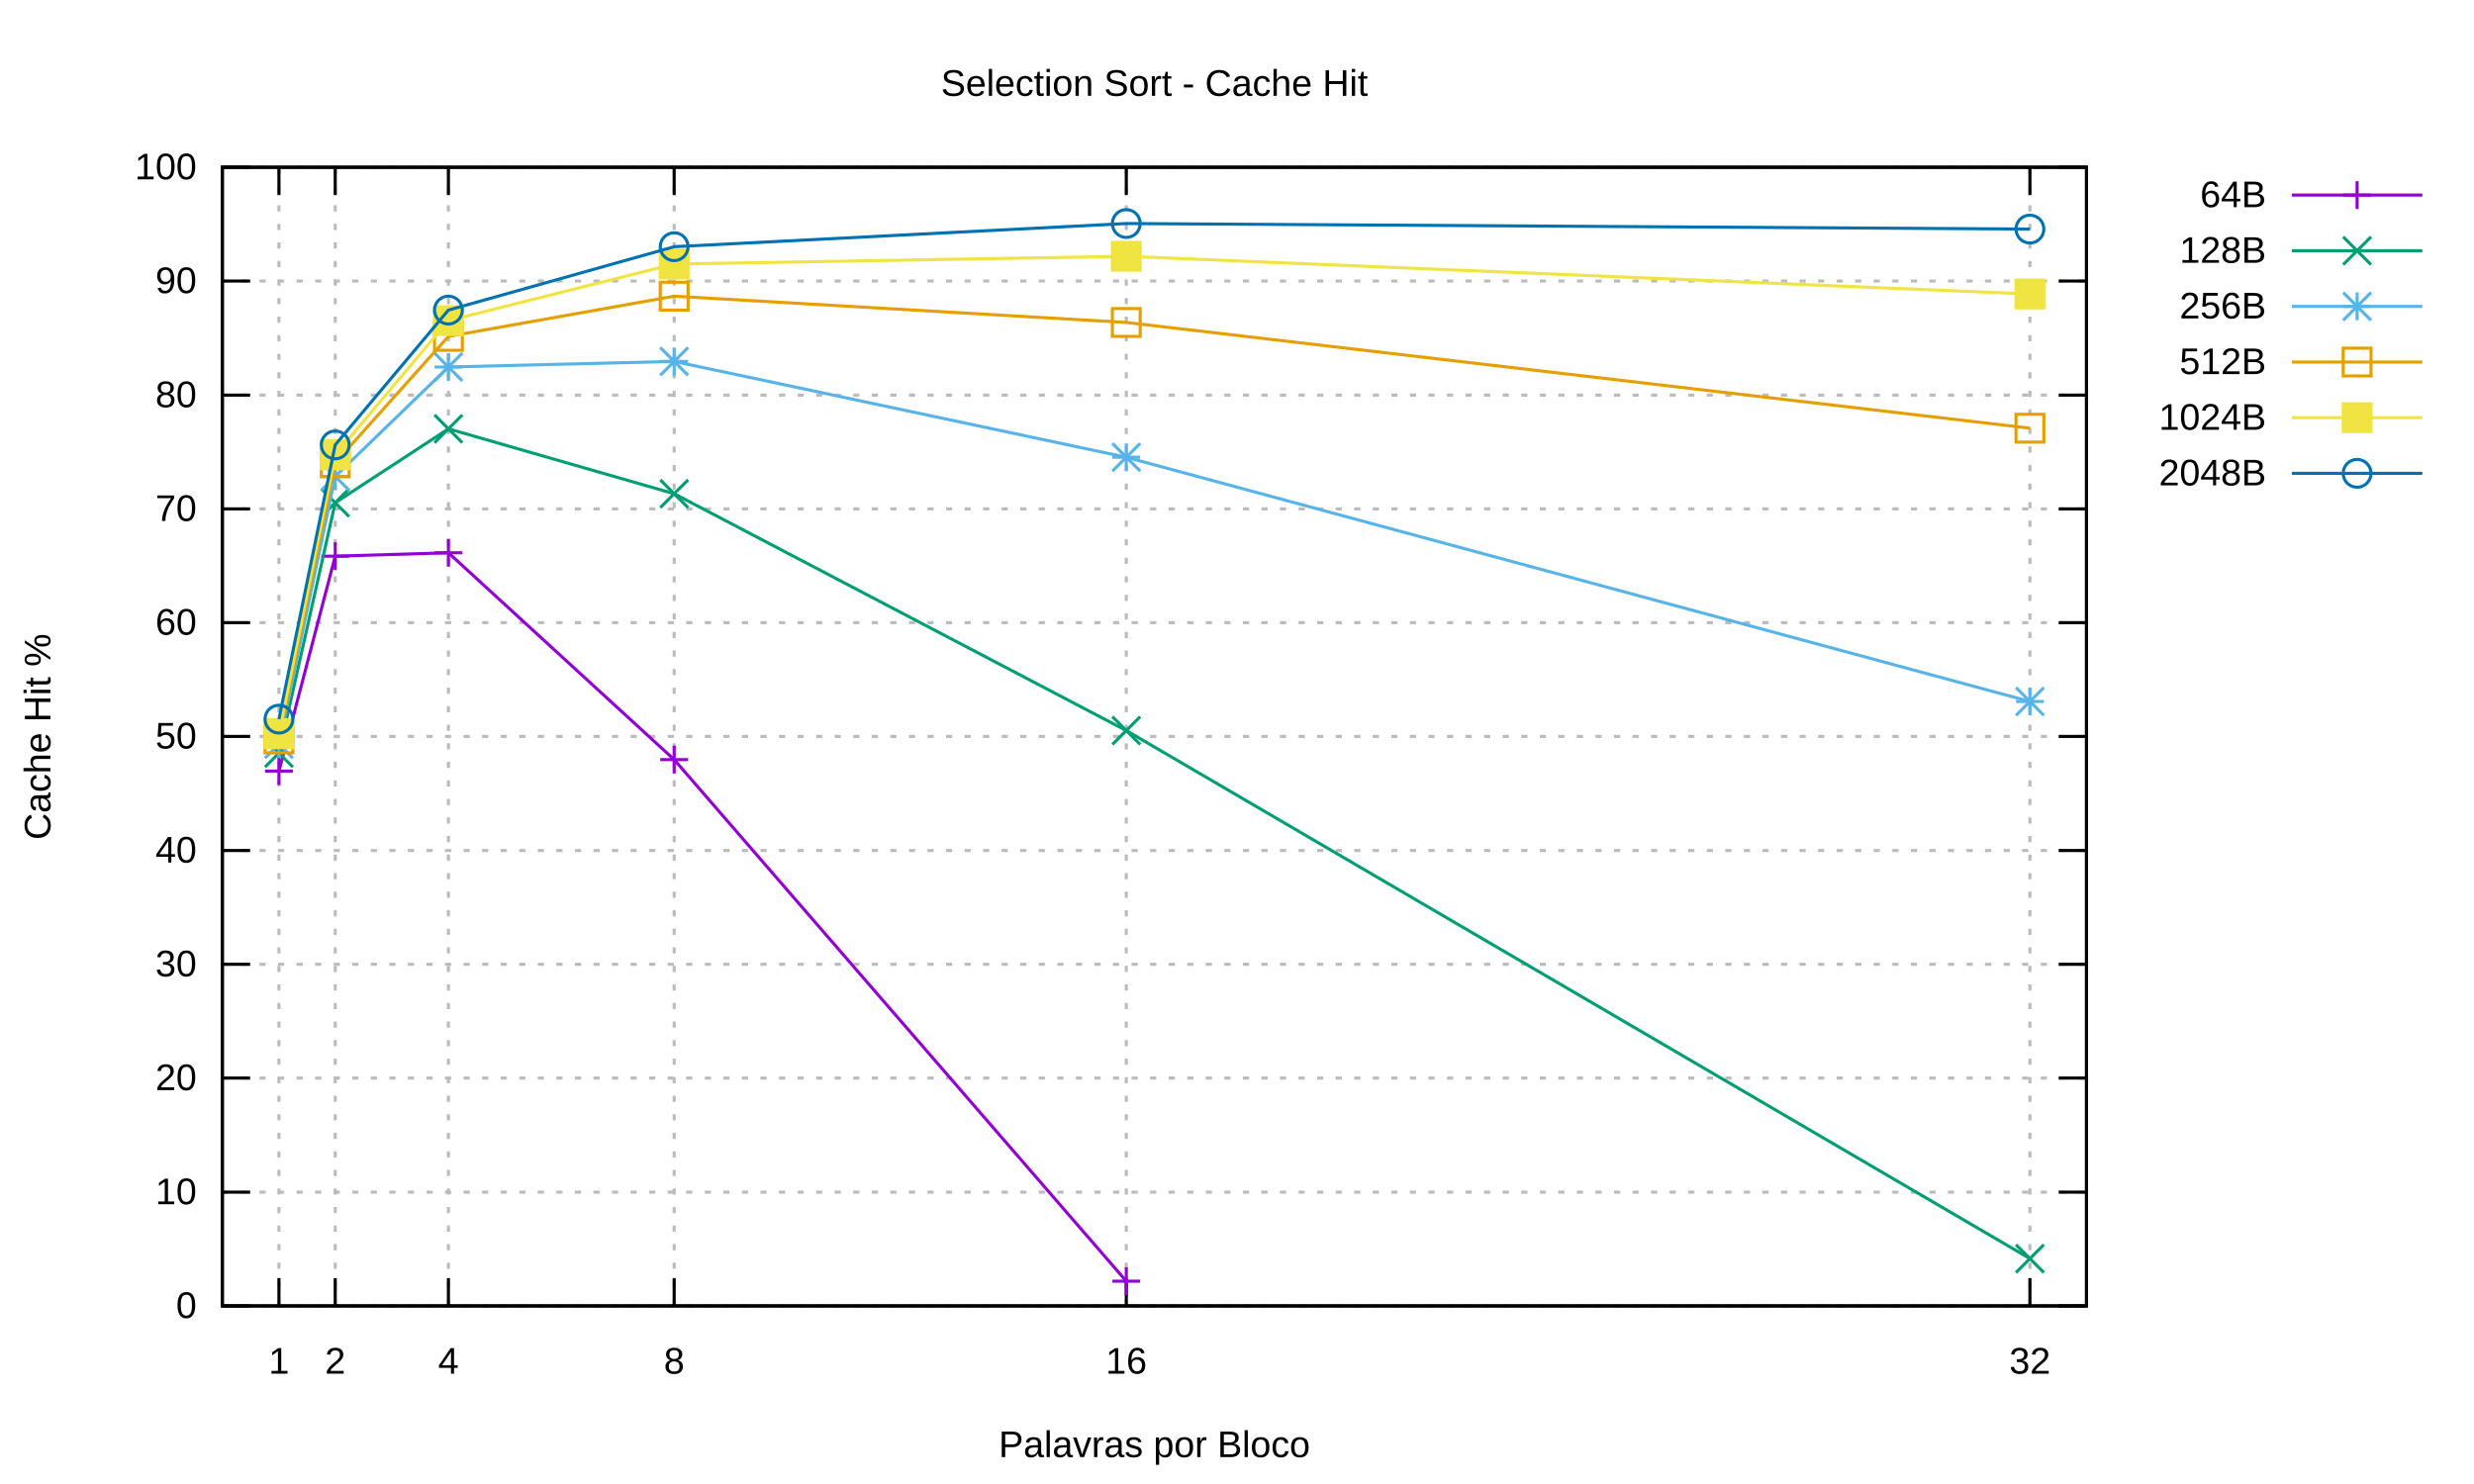
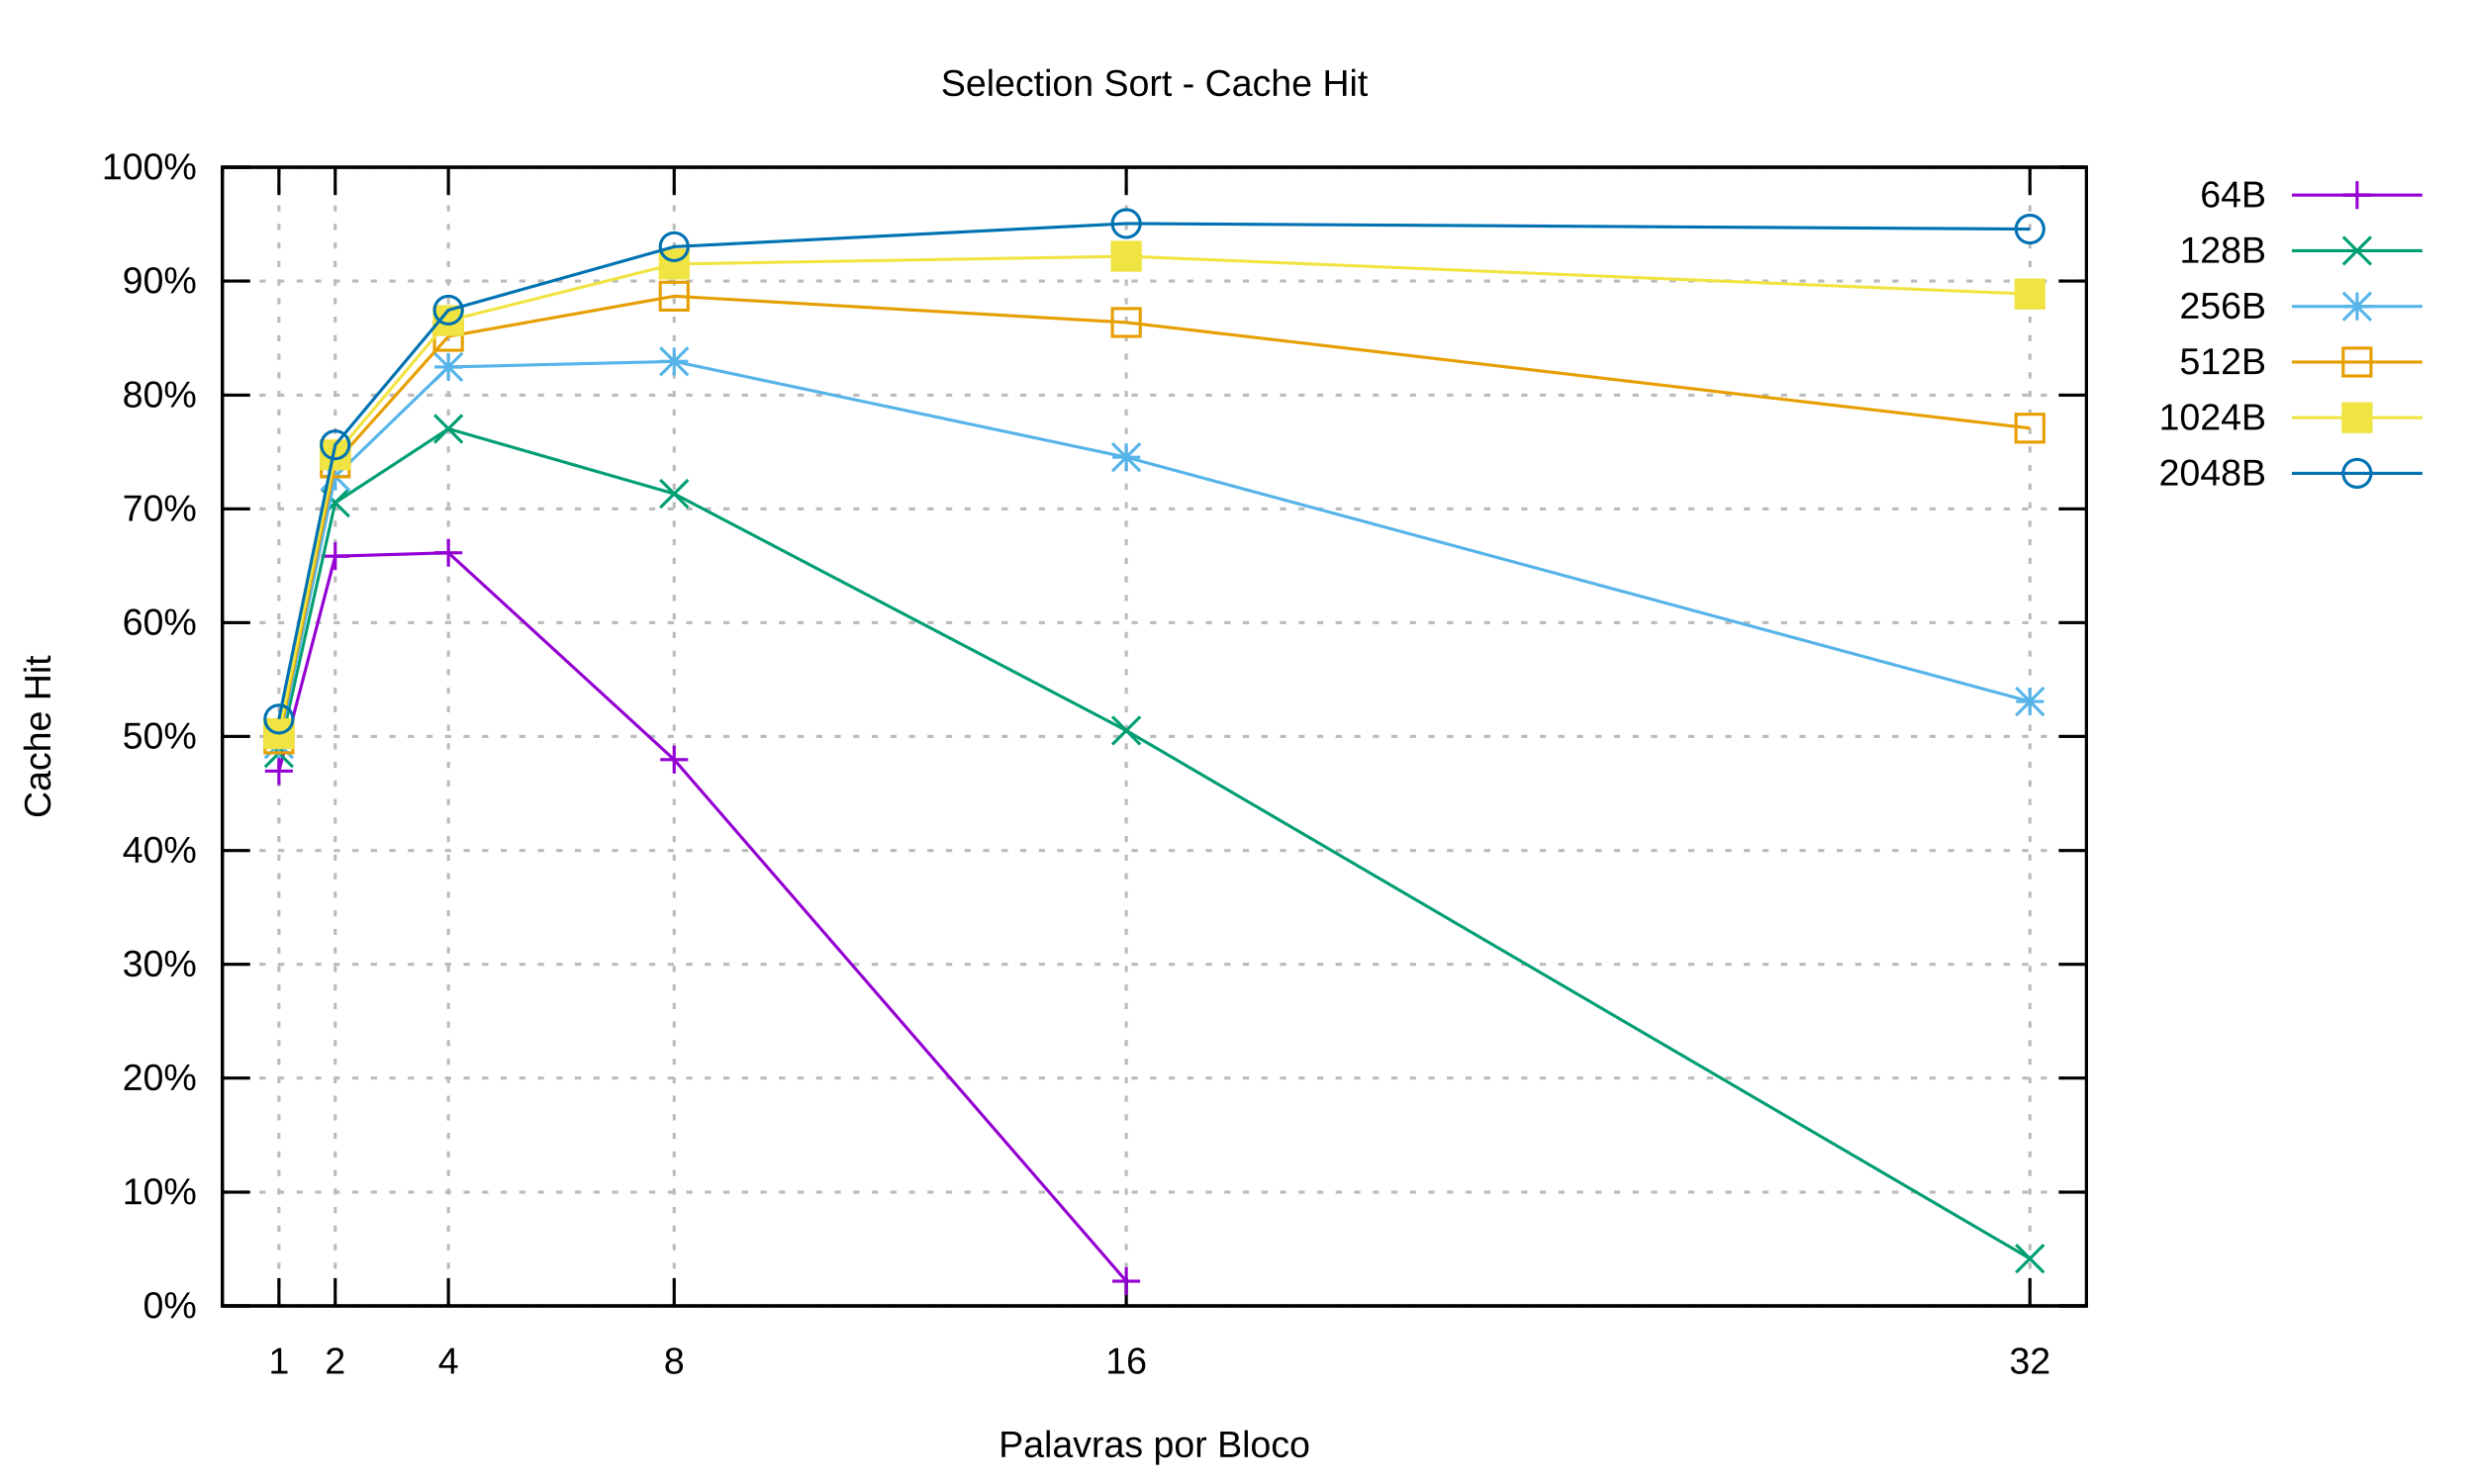
<svg xmlns="http://www.w3.org/2000/svg" xmlns:xlink="http://www.w3.org/1999/xlink" width="800" height="480" viewBox="0 0 800 480">
  <g id="gnuplot_canvas">
    <rect x="0" y="0" width="800" height="480" fill="none" />
    <defs>
      <circle id="gpDot" r="0.5" stroke-width="0.5" stroke="currentColor" />
      <path id="gpPt0" stroke-width="0.222" stroke="currentColor" d="M-1,0 h2 M0,-1 v2" />
      <path id="gpPt1" stroke-width="0.222" stroke="currentColor" d="M-1,-1 L1,1 M1,-1 L-1,1" />
      <path id="gpPt2" stroke-width="0.222" stroke="currentColor" d="M-1,0 L1,0 M0,-1 L0,1 M-1,-1 L1,1 M-1,1 L1,-1" />
      <rect id="gpPt3" stroke-width="0.222" stroke="currentColor" x="-1" y="-1" width="2" height="2" />
      <rect id="gpPt4" stroke-width="0.222" stroke="currentColor" fill="currentColor" x="-1" y="-1" width="2" height="2" />
      <circle id="gpPt5" stroke-width="0.222" stroke="currentColor" cx="0" cy="0" r="1" />
      <use xlink:href="#gpPt5" id="gpPt6" fill="currentColor" stroke="none" />
      <path id="gpPt7" stroke-width="0.222" stroke="currentColor" d="M0,-1.33 L-1.33,0.67 L1.33,0.67 z" />
      <use xlink:href="#gpPt7" id="gpPt8" fill="currentColor" stroke="none" />
      <use xlink:href="#gpPt7" id="gpPt9" stroke="currentColor" transform="rotate(180)" />
      <use xlink:href="#gpPt9" id="gpPt10" fill="currentColor" stroke="none" />
      <use xlink:href="#gpPt3" id="gpPt11" stroke="currentColor" transform="rotate(45)" />
      <use xlink:href="#gpPt11" id="gpPt12" fill="currentColor" stroke="none" />
      <path id="gpPt13" stroke-width="0.222" stroke="currentColor" d="M0,1.330 L1.265,0.411 L0.782,-1.067 L-0.782,-1.076 L-1.265,0.411 z" />
      <use xlink:href="#gpPt13" id="gpPt14" fill="currentColor" stroke="none" />
      <filter id="textbox" filterUnits="objectBoundingBox" x="0" y="0" height="1" width="1">
        <feFlood flood-color="white" flood-opacity="1" result="bgnd" />
        <feComposite in="SourceGraphic" in2="bgnd" operator="atop" />
      </filter>
      <filter id="greybox" filterUnits="objectBoundingBox" x="0" y="0" height="1" width="1">
        <feFlood flood-color="lightgrey" flood-opacity="1" result="grey" />
        <feComposite in="SourceGraphic" in2="grey" operator="atop" />
      </filter>
    </defs>
    <g fill="none" color="white" stroke="black" stroke-width="1.00" stroke-linecap="butt" stroke-linejoin="miter">
</g>
    <g fill="none" color="black" stroke="currentColor" stroke-width="1.00" stroke-linecap="butt" stroke-linejoin="miter">
</g>
    <g fill="none" color="gray" stroke="currentColor" stroke-width="1.00" stroke-linecap="butt" stroke-linejoin="miter">
      <path stroke="rgb(187, 187, 187)" stroke-dasharray="2,4" class="gridline" d="M71.9,422.4 L674.7,422.4  " />
    </g>
    <g fill="none" color="black" stroke="currentColor" stroke-width="1.00" stroke-linecap="butt" stroke-linejoin="miter">
      <path stroke="black" d="M71.9,422.4 L80.9,422.4 M674.7,422.4 L665.7,422.4  " />
      <g transform="translate(63.6,426.3)" stroke="none" fill="black" font-family="Arial" font-size="12.00" text-anchor="end">
        <text>
-           <tspan font-family="Arial"> 0</tspan>
+           <tspan font-family="Arial">0%</tspan>
        </text>
      </g>
    </g>
    <g fill="none" color="black" stroke="currentColor" stroke-width="1.00" stroke-linecap="butt" stroke-linejoin="miter">
</g>
    <g fill="none" color="gray" stroke="currentColor" stroke-width="1.00" stroke-linecap="butt" stroke-linejoin="miter">
      <path stroke="rgb(187, 187, 187)" stroke-dasharray="2,4" class="gridline" d="M71.9,385.6 L674.7,385.6  " />
    </g>
    <g fill="none" color="black" stroke="currentColor" stroke-width="1.00" stroke-linecap="butt" stroke-linejoin="miter">
      <path stroke="black" d="M71.9,385.6 L80.9,385.6 M674.7,385.6 L665.7,385.6  " />
      <g transform="translate(63.6,389.5)" stroke="none" fill="black" font-family="Arial" font-size="12.00" text-anchor="end">
        <text>
-           <tspan font-family="Arial"> 10</tspan>
+           <tspan font-family="Arial">10%</tspan>
        </text>
      </g>
    </g>
    <g fill="none" color="black" stroke="currentColor" stroke-width="1.00" stroke-linecap="butt" stroke-linejoin="miter">
</g>
    <g fill="none" color="gray" stroke="currentColor" stroke-width="1.00" stroke-linecap="butt" stroke-linejoin="miter">
      <path stroke="rgb(187, 187, 187)" stroke-dasharray="2,4" class="gridline" d="M71.9,348.7 L674.7,348.7  " />
    </g>
    <g fill="none" color="black" stroke="currentColor" stroke-width="1.00" stroke-linecap="butt" stroke-linejoin="miter">
      <path stroke="black" d="M71.9,348.7 L80.9,348.7 M674.7,348.7 L665.7,348.7  " />
      <g transform="translate(63.6,352.6)" stroke="none" fill="black" font-family="Arial" font-size="12.00" text-anchor="end">
        <text>
-           <tspan font-family="Arial"> 20</tspan>
+           <tspan font-family="Arial">20%</tspan>
        </text>
      </g>
    </g>
    <g fill="none" color="black" stroke="currentColor" stroke-width="1.00" stroke-linecap="butt" stroke-linejoin="miter">
</g>
    <g fill="none" color="gray" stroke="currentColor" stroke-width="1.00" stroke-linecap="butt" stroke-linejoin="miter">
      <path stroke="rgb(187, 187, 187)" stroke-dasharray="2,4" class="gridline" d="M71.9,311.9 L674.7,311.9  " />
    </g>
    <g fill="none" color="black" stroke="currentColor" stroke-width="1.00" stroke-linecap="butt" stroke-linejoin="miter">
      <path stroke="black" d="M71.9,311.9 L80.9,311.9 M674.7,311.9 L665.7,311.9  " />
      <g transform="translate(63.6,315.8)" stroke="none" fill="black" font-family="Arial" font-size="12.00" text-anchor="end">
        <text>
-           <tspan font-family="Arial"> 30</tspan>
+           <tspan font-family="Arial">30%</tspan>
        </text>
      </g>
    </g>
    <g fill="none" color="black" stroke="currentColor" stroke-width="1.00" stroke-linecap="butt" stroke-linejoin="miter">
</g>
    <g fill="none" color="gray" stroke="currentColor" stroke-width="1.00" stroke-linecap="butt" stroke-linejoin="miter">
      <path stroke="rgb(187, 187, 187)" stroke-dasharray="2,4" class="gridline" d="M71.9,275.1 L674.7,275.1  " />
    </g>
    <g fill="none" color="black" stroke="currentColor" stroke-width="1.00" stroke-linecap="butt" stroke-linejoin="miter">
      <path stroke="black" d="M71.9,275.1 L80.9,275.1 M674.7,275.1 L665.7,275.1  " />
      <g transform="translate(63.6,279.0)" stroke="none" fill="black" font-family="Arial" font-size="12.00" text-anchor="end">
        <text>
-           <tspan font-family="Arial"> 40</tspan>
+           <tspan font-family="Arial">40%</tspan>
        </text>
      </g>
    </g>
    <g fill="none" color="black" stroke="currentColor" stroke-width="1.00" stroke-linecap="butt" stroke-linejoin="miter">
</g>
    <g fill="none" color="gray" stroke="currentColor" stroke-width="1.00" stroke-linecap="butt" stroke-linejoin="miter">
      <path stroke="rgb(187, 187, 187)" stroke-dasharray="2,4" class="gridline" d="M71.9,238.2 L674.7,238.2  " />
    </g>
    <g fill="none" color="black" stroke="currentColor" stroke-width="1.00" stroke-linecap="butt" stroke-linejoin="miter">
      <path stroke="black" d="M71.9,238.2 L80.9,238.2 M674.7,238.2 L665.7,238.2  " />
      <g transform="translate(63.6,242.1)" stroke="none" fill="black" font-family="Arial" font-size="12.00" text-anchor="end">
        <text>
-           <tspan font-family="Arial"> 50</tspan>
+           <tspan font-family="Arial">50%</tspan>
        </text>
      </g>
    </g>
    <g fill="none" color="black" stroke="currentColor" stroke-width="1.00" stroke-linecap="butt" stroke-linejoin="miter">
</g>
    <g fill="none" color="gray" stroke="currentColor" stroke-width="1.00" stroke-linecap="butt" stroke-linejoin="miter">
      <path stroke="rgb(187, 187, 187)" stroke-dasharray="2,4" class="gridline" d="M71.9,201.4 L674.7,201.4  " />
    </g>
    <g fill="none" color="black" stroke="currentColor" stroke-width="1.00" stroke-linecap="butt" stroke-linejoin="miter">
      <path stroke="black" d="M71.9,201.4 L80.9,201.4 M674.7,201.4 L665.7,201.4  " />
      <g transform="translate(63.6,205.3)" stroke="none" fill="black" font-family="Arial" font-size="12.00" text-anchor="end">
        <text>
-           <tspan font-family="Arial"> 60</tspan>
+           <tspan font-family="Arial">60%</tspan>
        </text>
      </g>
    </g>
    <g fill="none" color="black" stroke="currentColor" stroke-width="1.00" stroke-linecap="butt" stroke-linejoin="miter">
</g>
    <g fill="none" color="gray" stroke="currentColor" stroke-width="1.00" stroke-linecap="butt" stroke-linejoin="miter">
      <path stroke="rgb(187, 187, 187)" stroke-dasharray="2,4" class="gridline" d="M71.9,164.6 L674.7,164.6  " />
    </g>
    <g fill="none" color="black" stroke="currentColor" stroke-width="1.00" stroke-linecap="butt" stroke-linejoin="miter">
      <path stroke="black" d="M71.9,164.6 L80.9,164.6 M674.7,164.6 L665.7,164.6  " />
      <g transform="translate(63.6,168.5)" stroke="none" fill="black" font-family="Arial" font-size="12.00" text-anchor="end">
        <text>
-           <tspan font-family="Arial"> 70</tspan>
+           <tspan font-family="Arial">70%</tspan>
        </text>
      </g>
    </g>
    <g fill="none" color="black" stroke="currentColor" stroke-width="1.00" stroke-linecap="butt" stroke-linejoin="miter">
</g>
    <g fill="none" color="gray" stroke="currentColor" stroke-width="1.00" stroke-linecap="butt" stroke-linejoin="miter">
      <path stroke="rgb(187, 187, 187)" stroke-dasharray="2,4" class="gridline" d="M71.9,127.8 L674.7,127.8  " />
    </g>
    <g fill="none" color="black" stroke="currentColor" stroke-width="1.00" stroke-linecap="butt" stroke-linejoin="miter">
      <path stroke="black" d="M71.9,127.8 L80.9,127.8 M674.7,127.8 L665.7,127.8  " />
      <g transform="translate(63.6,131.7)" stroke="none" fill="black" font-family="Arial" font-size="12.00" text-anchor="end">
        <text>
-           <tspan font-family="Arial"> 80</tspan>
+           <tspan font-family="Arial">80%</tspan>
        </text>
      </g>
    </g>
    <g fill="none" color="black" stroke="currentColor" stroke-width="1.00" stroke-linecap="butt" stroke-linejoin="miter">
</g>
    <g fill="none" color="gray" stroke="currentColor" stroke-width="1.00" stroke-linecap="butt" stroke-linejoin="miter">
      <path stroke="rgb(187, 187, 187)" stroke-dasharray="2,4" class="gridline" d="M71.9,90.9 L674.7,90.9  " />
    </g>
    <g fill="none" color="black" stroke="currentColor" stroke-width="1.00" stroke-linecap="butt" stroke-linejoin="miter">
      <path stroke="black" d="M71.9,90.9 L80.9,90.9 M674.7,90.9 L665.7,90.9  " />
      <g transform="translate(63.6,94.8)" stroke="none" fill="black" font-family="Arial" font-size="12.00" text-anchor="end">
        <text>
-           <tspan font-family="Arial"> 90</tspan>
+           <tspan font-family="Arial">90%</tspan>
        </text>
      </g>
    </g>
    <g fill="none" color="black" stroke="currentColor" stroke-width="1.00" stroke-linecap="butt" stroke-linejoin="miter">
</g>
    <g fill="none" color="gray" stroke="currentColor" stroke-width="1.00" stroke-linecap="butt" stroke-linejoin="miter">
      <path stroke="rgb(187, 187, 187)" stroke-dasharray="2,4" class="gridline" d="M71.9,54.1 L674.7,54.1  " />
    </g>
    <g fill="none" color="black" stroke="currentColor" stroke-width="1.00" stroke-linecap="butt" stroke-linejoin="miter">
      <path stroke="black" d="M71.9,54.1 L80.9,54.1 M674.7,54.1 L665.7,54.1  " />
      <g transform="translate(63.6,58.0)" stroke="none" fill="black" font-family="Arial" font-size="12.00" text-anchor="end">
        <text>
-           <tspan font-family="Arial"> 100</tspan>
+           <tspan font-family="Arial">100%</tspan>
        </text>
      </g>
    </g>
    <g fill="none" color="black" stroke="currentColor" stroke-width="1.00" stroke-linecap="butt" stroke-linejoin="miter">
</g>
    <g fill="none" color="gray" stroke="currentColor" stroke-width="1.00" stroke-linecap="butt" stroke-linejoin="miter">
      <path stroke="rgb(187, 187, 187)" stroke-dasharray="2,4" class="gridline" d="M90.2,422.4 L90.2,54.1  " />
    </g>
    <g fill="none" color="black" stroke="currentColor" stroke-width="1.00" stroke-linecap="butt" stroke-linejoin="miter">
      <path stroke="black" d="M90.2,422.4 L90.2,413.4 M90.2,54.1 L90.2,63.1  " />
      <g transform="translate(90.2,444.3)" stroke="none" fill="black" font-family="Arial" font-size="12.00" text-anchor="middle">
        <text>
          <tspan font-family="Arial">1</tspan>
        </text>
      </g>
    </g>
    <g fill="none" color="black" stroke="currentColor" stroke-width="1.00" stroke-linecap="butt" stroke-linejoin="miter">
</g>
    <g fill="none" color="gray" stroke="currentColor" stroke-width="1.00" stroke-linecap="butt" stroke-linejoin="miter">
      <path stroke="rgb(187, 187, 187)" stroke-dasharray="2,4" class="gridline" d="M108.4,422.4 L108.4,54.1  " />
    </g>
    <g fill="none" color="black" stroke="currentColor" stroke-width="1.00" stroke-linecap="butt" stroke-linejoin="miter">
      <path stroke="black" d="M108.4,422.4 L108.4,413.4 M108.4,54.1 L108.4,63.1  " />
      <g transform="translate(108.4,444.3)" stroke="none" fill="black" font-family="Arial" font-size="12.00" text-anchor="middle">
        <text>
          <tspan font-family="Arial">2</tspan>
        </text>
      </g>
    </g>
    <g fill="none" color="black" stroke="currentColor" stroke-width="1.00" stroke-linecap="butt" stroke-linejoin="miter">
</g>
    <g fill="none" color="gray" stroke="currentColor" stroke-width="1.00" stroke-linecap="butt" stroke-linejoin="miter">
      <path stroke="rgb(187, 187, 187)" stroke-dasharray="2,4" class="gridline" d="M145.0,422.4 L145.0,54.1  " />
    </g>
    <g fill="none" color="black" stroke="currentColor" stroke-width="1.00" stroke-linecap="butt" stroke-linejoin="miter">
      <path stroke="black" d="M145.0,422.4 L145.0,413.4 M145.0,54.1 L145.0,63.1  " />
      <g transform="translate(145.0,444.3)" stroke="none" fill="black" font-family="Arial" font-size="12.00" text-anchor="middle">
        <text>
          <tspan font-family="Arial">4</tspan>
        </text>
      </g>
    </g>
    <g fill="none" color="black" stroke="currentColor" stroke-width="1.00" stroke-linecap="butt" stroke-linejoin="miter">
</g>
    <g fill="none" color="gray" stroke="currentColor" stroke-width="1.00" stroke-linecap="butt" stroke-linejoin="miter">
      <path stroke="rgb(187, 187, 187)" stroke-dasharray="2,4" class="gridline" d="M218.0,422.4 L218.0,54.1  " />
    </g>
    <g fill="none" color="black" stroke="currentColor" stroke-width="1.00" stroke-linecap="butt" stroke-linejoin="miter">
      <path stroke="black" d="M218.0,422.4 L218.0,413.4 M218.0,54.1 L218.0,63.1  " />
      <g transform="translate(218.0,444.3)" stroke="none" fill="black" font-family="Arial" font-size="12.00" text-anchor="middle">
        <text>
          <tspan font-family="Arial">8</tspan>
        </text>
      </g>
    </g>
    <g fill="none" color="black" stroke="currentColor" stroke-width="1.00" stroke-linecap="butt" stroke-linejoin="miter">
</g>
    <g fill="none" color="gray" stroke="currentColor" stroke-width="1.00" stroke-linecap="butt" stroke-linejoin="miter">
      <path stroke="rgb(187, 187, 187)" stroke-dasharray="2,4" class="gridline" d="M364.2,422.4 L364.2,54.1  " />
    </g>
    <g fill="none" color="black" stroke="currentColor" stroke-width="1.00" stroke-linecap="butt" stroke-linejoin="miter">
      <path stroke="black" d="M364.2,422.4 L364.2,413.4 M364.2,54.1 L364.2,63.1  " />
      <g transform="translate(364.2,444.3)" stroke="none" fill="black" font-family="Arial" font-size="12.00" text-anchor="middle">
        <text>
          <tspan font-family="Arial">16</tspan>
        </text>
      </g>
    </g>
    <g fill="none" color="black" stroke="currentColor" stroke-width="1.00" stroke-linecap="butt" stroke-linejoin="miter">
</g>
    <g fill="none" color="gray" stroke="currentColor" stroke-width="1.00" stroke-linecap="butt" stroke-linejoin="miter">
      <path stroke="rgb(187, 187, 187)" stroke-dasharray="2,4" class="gridline" d="M656.4,422.4 L656.4,54.1  " />
    </g>
    <g fill="none" color="black" stroke="currentColor" stroke-width="1.00" stroke-linecap="butt" stroke-linejoin="miter">
      <path stroke="black" d="M656.4,422.4 L656.4,413.4 M656.4,54.1 L656.4,63.1  " />
      <g transform="translate(656.4,444.3)" stroke="none" fill="black" font-family="Arial" font-size="12.00" text-anchor="middle">
        <text>
          <tspan font-family="Arial">32</tspan>
        </text>
      </g>
    </g>
    <g fill="none" color="black" stroke="currentColor" stroke-width="1.00" stroke-linecap="butt" stroke-linejoin="miter">
</g>
    <g fill="none" color="black" stroke="currentColor" stroke-width="1.00" stroke-linecap="butt" stroke-linejoin="miter">
      <path stroke="black" d="M71.9,54.1 L71.9,422.4 L674.7,422.4 L674.7,54.1 L71.9,54.1 Z  " />
    </g>
    <g fill="none" color="black" stroke="currentColor" stroke-width="1.00" stroke-linecap="butt" stroke-linejoin="miter">
      <g transform="translate(16.3,238.3) rotate(270)" stroke="none" fill="black" font-family="Arial" font-size="12.00" text-anchor="middle">
        <text>
-           <tspan font-family="Arial">Cache Hit %</tspan>
+           <tspan font-family="Arial">Cache Hit</tspan>
        </text>
      </g>
    </g>
    <g fill="none" color="black" stroke="currentColor" stroke-width="1.00" stroke-linecap="butt" stroke-linejoin="miter">
      <g transform="translate(373.3,471.3)" stroke="none" fill="black" font-family="Arial" font-size="12.00" text-anchor="middle">
        <text>
          <tspan font-family="Arial">Palavras por Bloco</tspan>
        </text>
      </g>
    </g>
    <g fill="none" color="black" stroke="currentColor" stroke-width="1.00" stroke-linecap="butt" stroke-linejoin="miter">
      <g transform="translate(373.3,31.0)" stroke="none" fill="black" font-family="Arial" font-size="12.00" text-anchor="middle">
        <text>
          <tspan font-family="Arial">Selection Sort - Cache Hit</tspan>
        </text>
      </g>
    </g>
    <g id="gnuplot_plot_1">
      <g fill="none" color="black" stroke="currentColor" stroke-width="1.00" stroke-linecap="butt" stroke-linejoin="miter">
        <g transform="translate(732.8,67.0)" stroke="none" fill="black" font-family="Arial" font-size="12.00" text-anchor="end">
          <text>
            <tspan font-family="Arial">64B</tspan>
          </text>
        </g>
      </g>
      <g fill="none" color="black" stroke="currentColor" stroke-width="1.00" stroke-linecap="butt" stroke-linejoin="miter">
        <path stroke="rgb(148,   0, 211)" d="M741.1,63.1 L783.3,63.1 M90.2,249.4 L108.4,179.9 L145.0,178.8 L218.0,245.7 L364.2,414.4  " />
        <use xlink:href="#gpPt0" transform="translate(90.2,249.4) scale(4.50)" color="rgb(148,   0, 211)" />
        <use xlink:href="#gpPt0" transform="translate(108.4,179.9) scale(4.50)" color="rgb(148,   0, 211)" />
        <use xlink:href="#gpPt0" transform="translate(145.0,178.8) scale(4.50)" color="rgb(148,   0, 211)" />
        <use xlink:href="#gpPt0" transform="translate(218.0,245.7) scale(4.50)" color="rgb(148,   0, 211)" />
        <use xlink:href="#gpPt0" transform="translate(364.2,414.4) scale(4.50)" color="rgb(148,   0, 211)" />
        <use xlink:href="#gpPt0" transform="translate(762.2,63.1) scale(4.50)" color="rgb(148,   0, 211)" />
      </g>
    </g>
    <g id="gnuplot_plot_2">
      <g fill="none" color="black" stroke="currentColor" stroke-width="1.00" stroke-linecap="butt" stroke-linejoin="miter">
        <g transform="translate(732.8,85.0)" stroke="none" fill="black" font-family="Arial" font-size="12.00" text-anchor="end">
          <text>
            <tspan font-family="Arial">128B</tspan>
          </text>
        </g>
      </g>
      <g fill="none" color="black" stroke="currentColor" stroke-width="1.00" stroke-linecap="butt" stroke-linejoin="miter">
        <path stroke="rgb(  0, 158, 115)" d="M741.1,81.1 L783.3,81.1 M90.2,243.6 L108.4,162.6 L145.0,138.7 L218.0,159.7 L364.2,236.3 L656.4,407.1    " />
        <use xlink:href="#gpPt1" transform="translate(90.2,243.6) scale(4.50)" color="rgb(  0, 158, 115)" />
        <use xlink:href="#gpPt1" transform="translate(108.4,162.6) scale(4.50)" color="rgb(  0, 158, 115)" />
        <use xlink:href="#gpPt1" transform="translate(145.0,138.7) scale(4.50)" color="rgb(  0, 158, 115)" />
        <use xlink:href="#gpPt1" transform="translate(218.0,159.7) scale(4.50)" color="rgb(  0, 158, 115)" />
        <use xlink:href="#gpPt1" transform="translate(364.2,236.3) scale(4.50)" color="rgb(  0, 158, 115)" />
        <use xlink:href="#gpPt1" transform="translate(656.4,407.1) scale(4.50)" color="rgb(  0, 158, 115)" />
        <use xlink:href="#gpPt1" transform="translate(762.2,81.1) scale(4.50)" color="rgb(  0, 158, 115)" />
      </g>
    </g>
    <g id="gnuplot_plot_3">
      <g fill="none" color="black" stroke="currentColor" stroke-width="1.00" stroke-linecap="butt" stroke-linejoin="miter">
        <g transform="translate(732.8,103.0)" stroke="none" fill="black" font-family="Arial" font-size="12.00" text-anchor="end">
          <text>
            <tspan font-family="Arial">256B</tspan>
          </text>
        </g>
      </g>
      <g fill="none" color="black" stroke="currentColor" stroke-width="1.00" stroke-linecap="butt" stroke-linejoin="miter">
        <path stroke="rgb( 86, 180, 233)" d="M741.1,99.1 L783.3,99.1 M90.2,240.7 L108.4,154.1 L145.0,118.7 L218.0,116.9 L364.2,147.9 L656.4,226.9    " />
        <use xlink:href="#gpPt2" transform="translate(90.2,240.7) scale(4.50)" color="rgb( 86, 180, 233)" />
        <use xlink:href="#gpPt2" transform="translate(108.4,154.1) scale(4.50)" color="rgb( 86, 180, 233)" />
        <use xlink:href="#gpPt2" transform="translate(145.0,118.7) scale(4.50)" color="rgb( 86, 180, 233)" />
        <use xlink:href="#gpPt2" transform="translate(218.0,116.9) scale(4.50)" color="rgb( 86, 180, 233)" />
        <use xlink:href="#gpPt2" transform="translate(364.2,147.9) scale(4.50)" color="rgb( 86, 180, 233)" />
        <use xlink:href="#gpPt2" transform="translate(656.4,226.9) scale(4.50)" color="rgb( 86, 180, 233)" />
        <use xlink:href="#gpPt2" transform="translate(762.2,99.1) scale(4.50)" color="rgb( 86, 180, 233)" />
      </g>
    </g>
    <g id="gnuplot_plot_4">
      <g fill="none" color="black" stroke="currentColor" stroke-width="1.00" stroke-linecap="butt" stroke-linejoin="miter">
        <g transform="translate(732.8,121.0)" stroke="none" fill="black" font-family="Arial" font-size="12.00" text-anchor="end">
          <text>
            <tspan font-family="Arial">512B</tspan>
          </text>
        </g>
      </g>
      <g fill="none" color="black" stroke="currentColor" stroke-width="1.00" stroke-linecap="butt" stroke-linejoin="miter">
        <path stroke="rgb(230, 159,   0)" d="M741.1,117.1 L783.3,117.1 M90.2,239.0 L108.4,149.7 L145.0,108.8 L218.0,95.8 L364.2,104.3 L656.4,138.5    " />
        <use xlink:href="#gpPt3" transform="translate(90.2,239.0) scale(4.50)" color="rgb(230, 159,   0)" />
        <use xlink:href="#gpPt3" transform="translate(108.4,149.7) scale(4.50)" color="rgb(230, 159,   0)" />
        <use xlink:href="#gpPt3" transform="translate(145.0,108.8) scale(4.50)" color="rgb(230, 159,   0)" />
        <use xlink:href="#gpPt3" transform="translate(218.0,95.8) scale(4.50)" color="rgb(230, 159,   0)" />
        <use xlink:href="#gpPt3" transform="translate(364.2,104.3) scale(4.50)" color="rgb(230, 159,   0)" />
        <use xlink:href="#gpPt3" transform="translate(656.4,138.5) scale(4.50)" color="rgb(230, 159,   0)" />
        <use xlink:href="#gpPt3" transform="translate(762.2,117.1) scale(4.50)" color="rgb(230, 159,   0)" />
      </g>
    </g>
    <g id="gnuplot_plot_5">
      <g fill="none" color="black" stroke="currentColor" stroke-width="1.00" stroke-linecap="butt" stroke-linejoin="miter">
        <g transform="translate(732.8,139.0)" stroke="none" fill="black" font-family="Arial" font-size="12.00" text-anchor="end">
          <text>
            <tspan font-family="Arial">1024B</tspan>
          </text>
        </g>
      </g>
      <g fill="none" color="black" stroke="currentColor" stroke-width="1.00" stroke-linecap="butt" stroke-linejoin="miter">
        <path stroke="rgb(240, 228,  66)" d="M741.1,135.1 L783.3,135.1 M90.2,237.3 L108.4,147.1 L145.0,103.7 L218.0,85.4 L364.2,82.9 L656.4,95.1    " />
        <use xlink:href="#gpPt4" transform="translate(90.2,237.3) scale(4.50)" color="rgb(240, 228,  66)" />
        <use xlink:href="#gpPt4" transform="translate(108.4,147.1) scale(4.50)" color="rgb(240, 228,  66)" />
        <use xlink:href="#gpPt4" transform="translate(145.0,103.7) scale(4.50)" color="rgb(240, 228,  66)" />
        <use xlink:href="#gpPt4" transform="translate(218.0,85.4) scale(4.50)" color="rgb(240, 228,  66)" />
        <use xlink:href="#gpPt4" transform="translate(364.2,82.9) scale(4.50)" color="rgb(240, 228,  66)" />
        <use xlink:href="#gpPt4" transform="translate(656.4,95.1) scale(4.50)" color="rgb(240, 228,  66)" />
        <use xlink:href="#gpPt4" transform="translate(762.2,135.1) scale(4.50)" color="rgb(240, 228,  66)" />
      </g>
    </g>
    <g id="gnuplot_plot_6">
      <g fill="none" color="black" stroke="currentColor" stroke-width="1.00" stroke-linecap="butt" stroke-linejoin="miter">
        <g transform="translate(732.8,157.0)" stroke="none" fill="black" font-family="Arial" font-size="12.00" text-anchor="end">
          <text>
            <tspan font-family="Arial">2048B</tspan>
          </text>
        </g>
      </g>
      <g fill="none" color="black" stroke="currentColor" stroke-width="1.00" stroke-linecap="butt" stroke-linejoin="miter">
        <path stroke="rgb(  0, 114, 178)" d="M741.1,153.1 L783.3,153.1 M90.2,232.6 L108.4,143.9 L145.0,100.3 L218.0,79.8 L364.2,72.3 L656.4,74.1    " />
        <use xlink:href="#gpPt5" transform="translate(90.2,232.6) scale(4.50)" color="rgb(  0, 114, 178)" />
        <use xlink:href="#gpPt5" transform="translate(108.4,143.9) scale(4.50)" color="rgb(  0, 114, 178)" />
        <use xlink:href="#gpPt5" transform="translate(145.0,100.3) scale(4.50)" color="rgb(  0, 114, 178)" />
        <use xlink:href="#gpPt5" transform="translate(218.0,79.8) scale(4.50)" color="rgb(  0, 114, 178)" />
        <use xlink:href="#gpPt5" transform="translate(364.2,72.3) scale(4.50)" color="rgb(  0, 114, 178)" />
        <use xlink:href="#gpPt5" transform="translate(656.4,74.1) scale(4.50)" color="rgb(  0, 114, 178)" />
        <use xlink:href="#gpPt5" transform="translate(762.2,153.1) scale(4.50)" color="rgb(  0, 114, 178)" />
      </g>
    </g>
    <g fill="none" color="white" stroke="rgb(  0, 114, 178)" stroke-width="2.00" stroke-linecap="butt" stroke-linejoin="miter">
</g>
    <g fill="none" color="black" stroke="currentColor" stroke-width="2.00" stroke-linecap="butt" stroke-linejoin="miter">
</g>
    <g fill="none" color="black" stroke="black" stroke-width="1.00" stroke-linecap="butt" stroke-linejoin="miter">
</g>
    <g fill="none" color="black" stroke="currentColor" stroke-width="1.00" stroke-linecap="butt" stroke-linejoin="miter">
      <path stroke="black" d="M71.9,54.1 L71.9,422.4 L674.7,422.4 L674.7,54.1 L71.9,54.1 Z  " />
    </g>
    <g fill="none" color="black" stroke="currentColor" stroke-width="1.00" stroke-linecap="butt" stroke-linejoin="miter">
</g>
  </g>
</svg>
